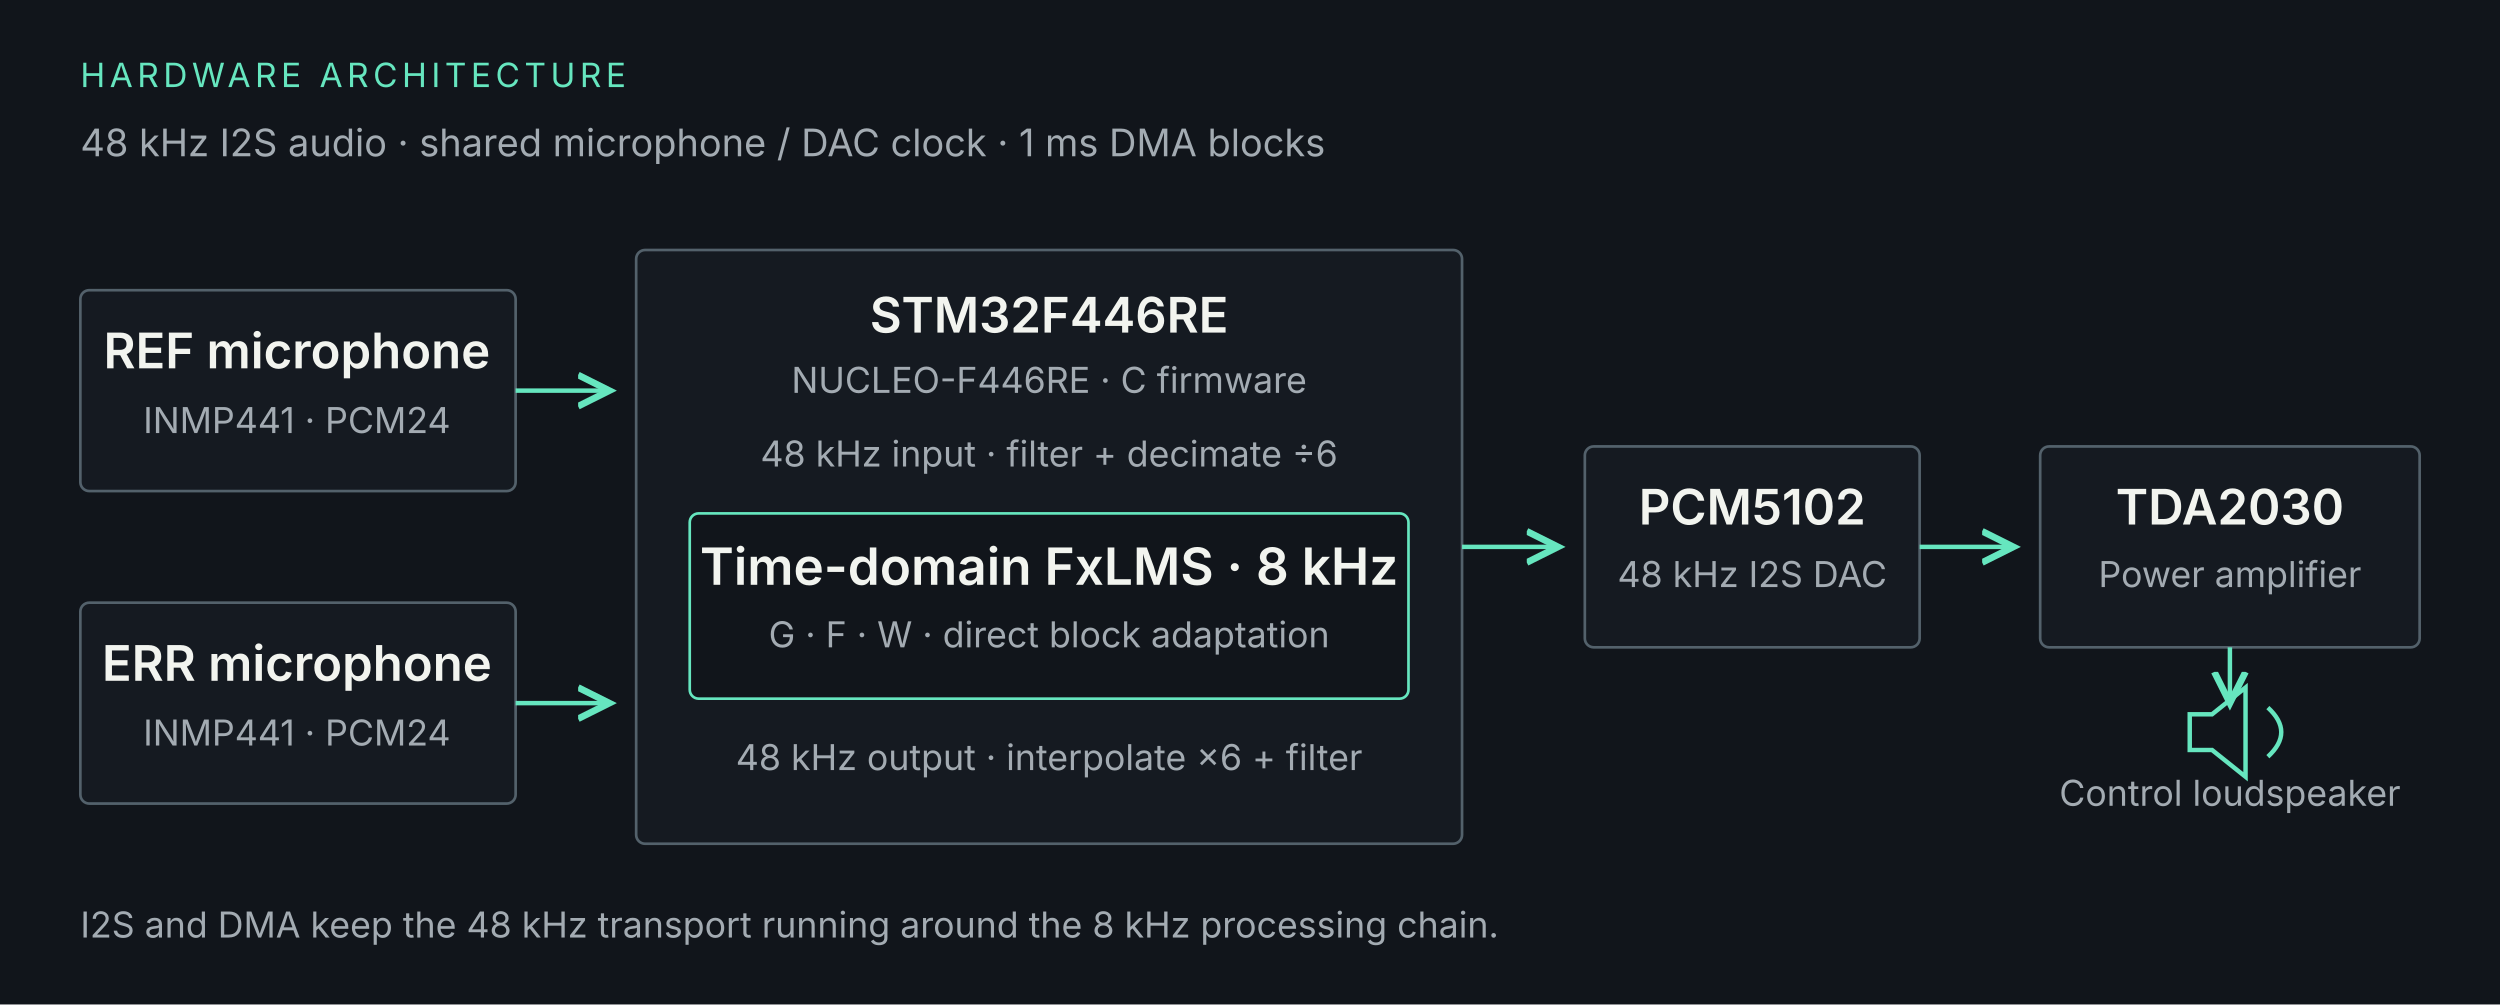
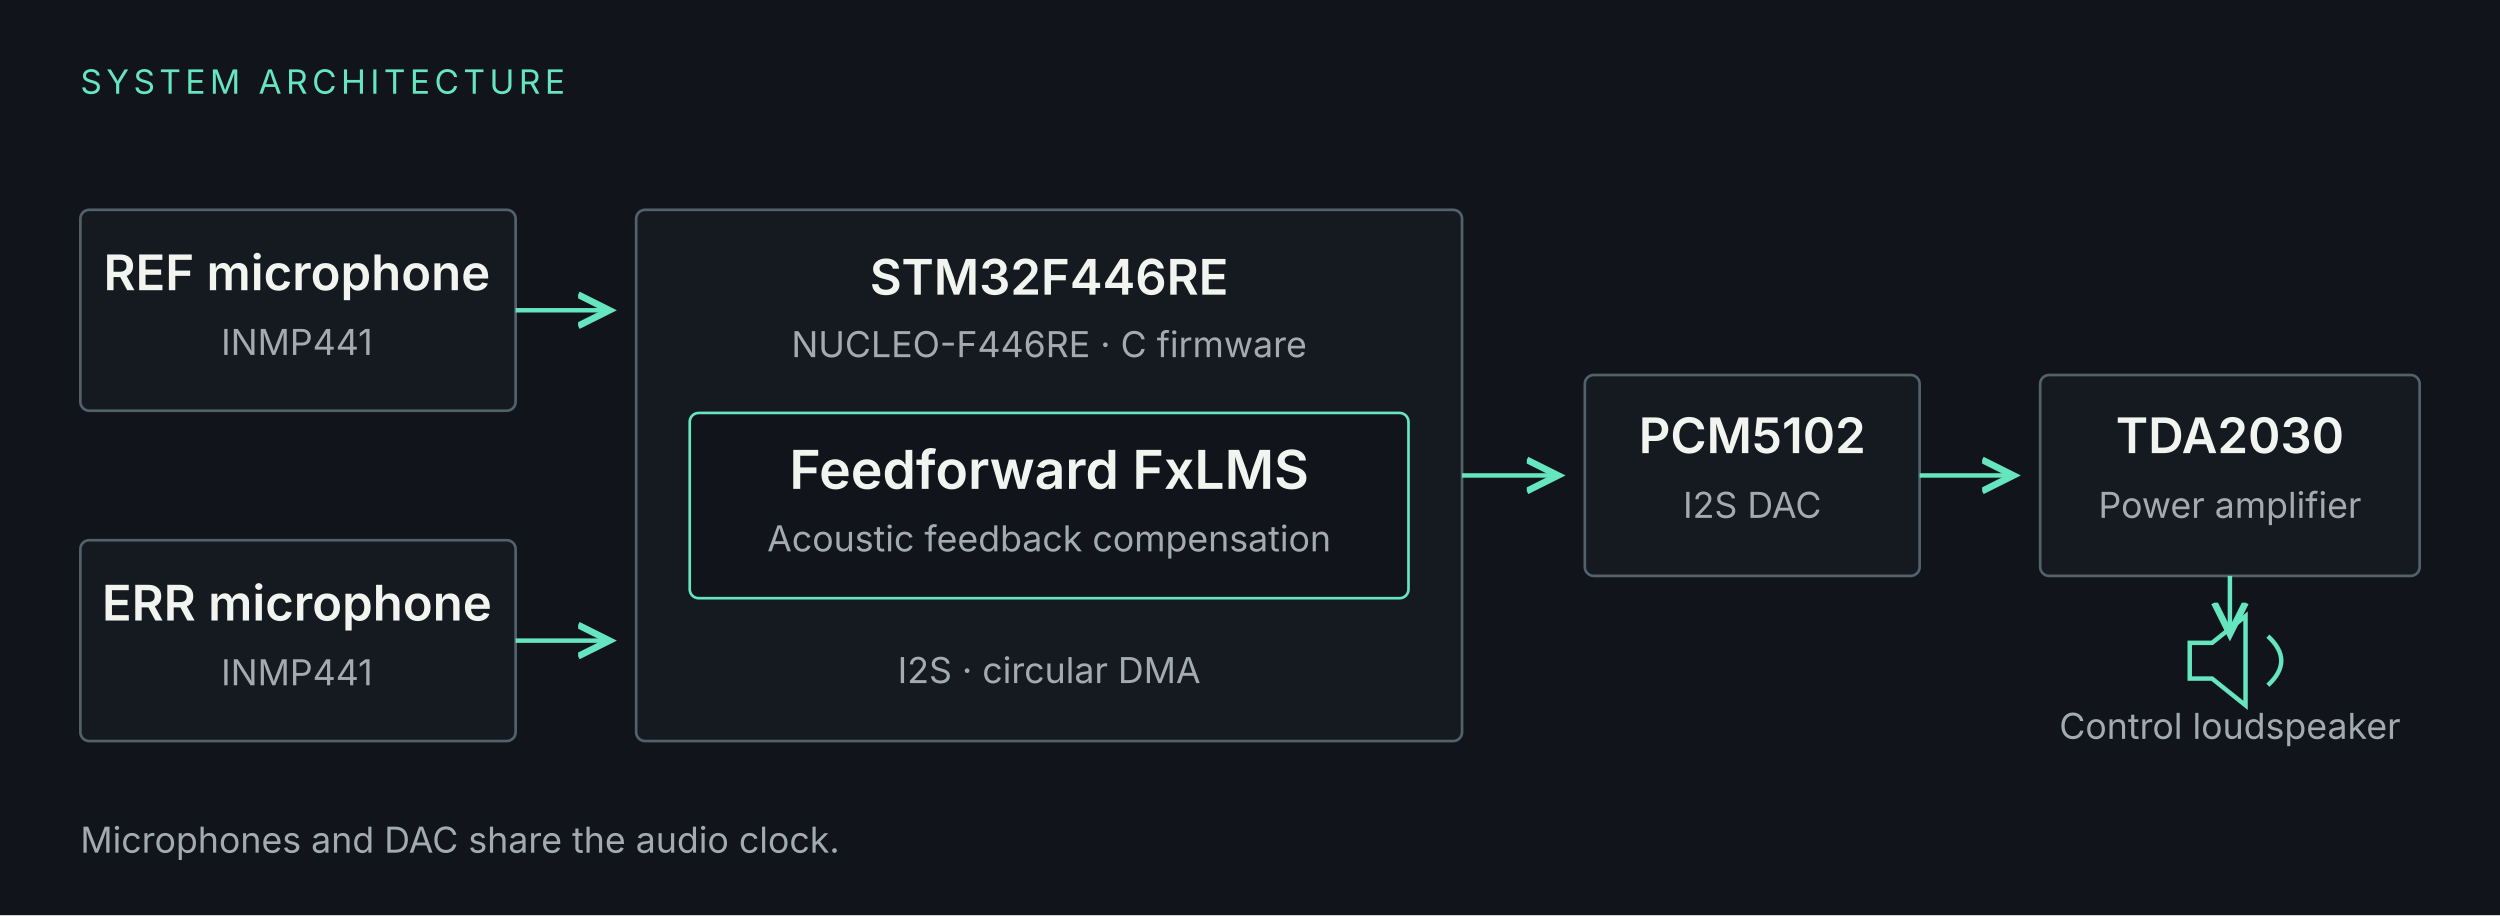
- <svg xmlns="http://www.w3.org/2000/svg" viewBox="0 0 1120 450" role="img" aria-labelledby="title desc">
+ <svg xmlns="http://www.w3.org/2000/svg" viewBox="0 0 1120 410" role="img" aria-labelledby="title desc">
  <defs>
    <marker id="arrow" markerWidth="9" markerHeight="9" refX="7" refY="4.5" orient="auto">
      <path d="M0 1L7 4.5L0 8" fill="none" stroke="#66e6bf" stroke-width="1.5" />
    </marker>
  </defs>
-   <rect width="1120" height="450" fill="#11151b" />
+   <rect width="1120" height="410" fill="#11151b" />
  <g font-family="Inter,Segoe UI,Arial,sans-serif">
-     <text x="36" y="39" fill="#66e6bf" font-size="15" letter-spacing="2">HARDWARE ARCHITECTURE</text>
-     <text x="36" y="70" fill="#a3abb2" font-size="17">48 kHz I2S audio · shared microphone / DAC clock · 1 ms DMA blocks</text>
+     <text x="36" y="42" fill="#66e6bf" font-size="15" letter-spacing="2">SYSTEM ARCHITECTURE</text>
    <g fill="#151a21" stroke="#53616b" stroke-width="1.2">
-       <rect x="36" y="130" width="195" height="90" rx="4" />
-       <rect x="36" y="270" width="195" height="90" rx="4" />
-       <rect x="285" y="112" width="370" height="266" rx="4" />
-       <rect x="710" y="200" width="150" height="90" rx="4" />
-       <rect x="914" y="200" width="170" height="90" rx="4" />
+       <rect x="36" y="94" width="195" height="90" rx="4" />
+       <rect x="36" y="242" width="195" height="90" rx="4" />
+       <rect x="285" y="94" width="370" height="238" rx="4" />
+       <rect x="710" y="168" width="150" height="90" rx="4" />
+       <rect x="914" y="168" width="170" height="90" rx="4" />
    </g>
    <g fill="#f2f4ef" font-size="22" font-weight="600" text-anchor="middle">
-       <text x="133" y="165">REF microphone</text>
-       <text x="133" y="305">ERR microphone</text>
-       <text x="470" y="149">STM32F446RE</text>
-       <text x="785" y="235">PCM5102</text>
-       <text x="999" y="235">TDA2030</text>
+       <text x="133" y="130">REF microphone</text>
+       <text x="133" y="278">ERR microphone</text>
+       <text x="470" y="132">STM32F446RE</text>
+       <text x="785" y="203">PCM5102</text>
+       <text x="999" y="203">TDA2030</text>
    </g>
    <g fill="#a3abb2" font-size="16" text-anchor="middle">
-       <text x="133" y="194">INMP441 · PCM24</text>
-       <text x="133" y="334">INMP441 · PCM24</text>
-       <text x="470" y="176">NUCLEO-F446RE · C firmware</text>
-       <text x="785" y="263">48 kHz I2S DAC</text>
-       <text x="999" y="263">Power amplifier</text>
-       <text x="470" y="345">48 kHz output · interpolate ×6 + filter</text>
-       <text x="470" y="209">48 kHz input · filter + decimate ÷6</text>
-       <text x="999" y="361">Control loudspeaker</text>
-       <text x="36" y="420" text-anchor="start">I2S and DMA keep the 48 kHz transport running around the 8 kHz processing chain.</text>
+       <text x="133" y="159">INMP441</text>
+       <text x="133" y="307">INMP441</text>
+       <text x="470" y="160">NUCLEO-F446RE · C firmware</text>
+       <text x="785" y="232">I2S DAC</text>
+       <text x="999" y="232">Power amplifier</text>
+       <text x="470" y="306">I2S · circular DMA</text>
+       <text x="999" y="331">Control loudspeaker</text>
    </g>
-     <rect x="309" y="230" width="322" height="83" rx="4" fill="#11151b" stroke="#66e6bf" stroke-width="1.2" />
-     <text x="470" y="262" fill="#f2f4ef" font-size="23" font-weight="600" text-anchor="middle">Time-domain FxLMS · 8 kHz</text>
-     <text x="470" y="290" fill="#a3abb2" font-size="16" text-anchor="middle">G · F · W · direct block adaptation</text>
+     <rect x="309" y="185" width="322" height="83" rx="4" fill="#11151b" stroke="#66e6bf" stroke-width="1.2" />
+     <text x="470" y="219" fill="#f2f4ef" font-size="24" font-weight="600" text-anchor="middle">Feedforward FxLMS</text>
+     <text x="470" y="247" fill="#a3abb2" font-size="16" text-anchor="middle">Acoustic feedback compensation</text>
    <g fill="none" stroke="#66e6bf" stroke-width="2" marker-end="url(#arrow)">
-       <path d="M231 175H273" />
-       <path d="M231 315H273" />
-       <path d="M655 245H698" />
-       <path d="M860 245H902" />
-       <path d="M999 290V315" />
+       <path d="M231 139H273" />
+       <path d="M231 287H273" />
+       <path d="M655 213H698" />
+       <path d="M860 213H902" />
+       <path d="M999 258V284" />
    </g>
-     <path d="M981 320H991L1006 308V348L991 336H981Z" fill="none" stroke="#66e6bf" stroke-width="2" />
-     <path d="M1016 317Q1028 328 1016 339" fill="none" stroke="#66e6bf" stroke-width="2" />
+     <path d="M981 288H991L1006 276V316L991 304H981Z" fill="none" stroke="#66e6bf" stroke-width="2" />
+     <path d="M1016 285Q1028 296 1016 307" fill="none" stroke="#66e6bf" stroke-width="2" />
+     <text x="36" y="382" fill="#a3abb2" font-size="16">Microphones and DAC share the audio clock.</text>
  </g>
</svg>
